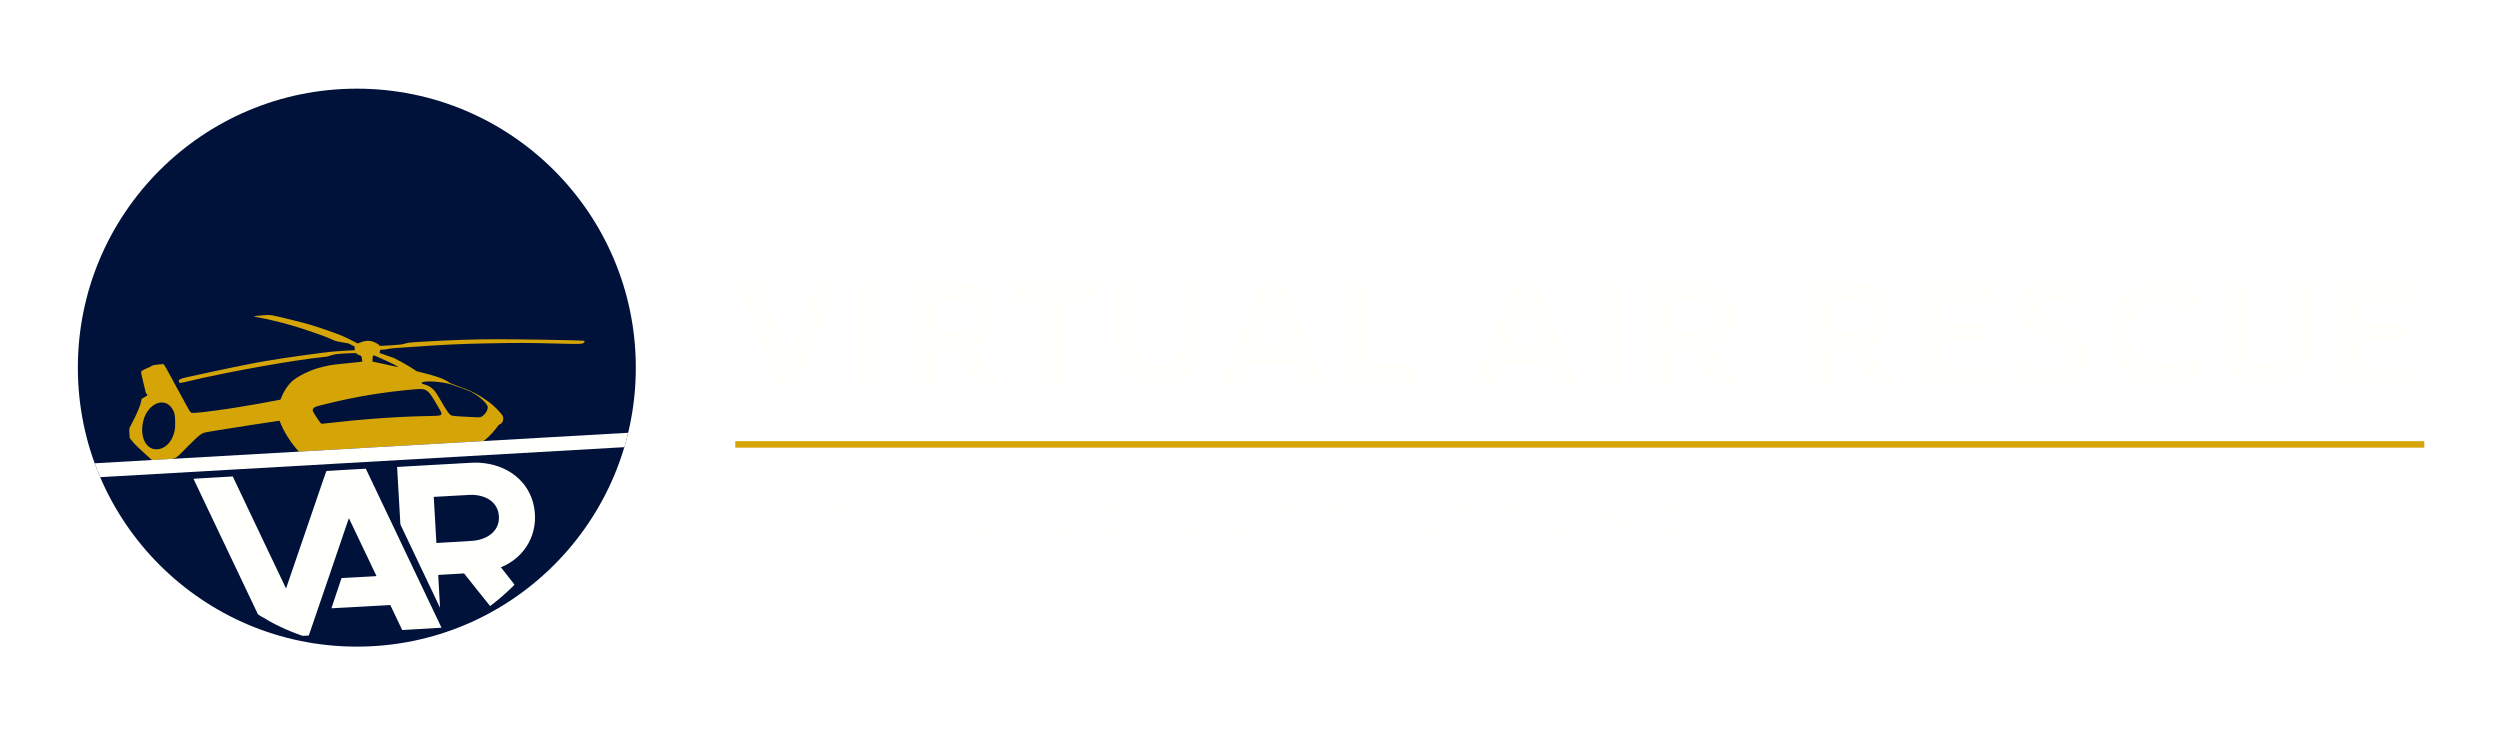
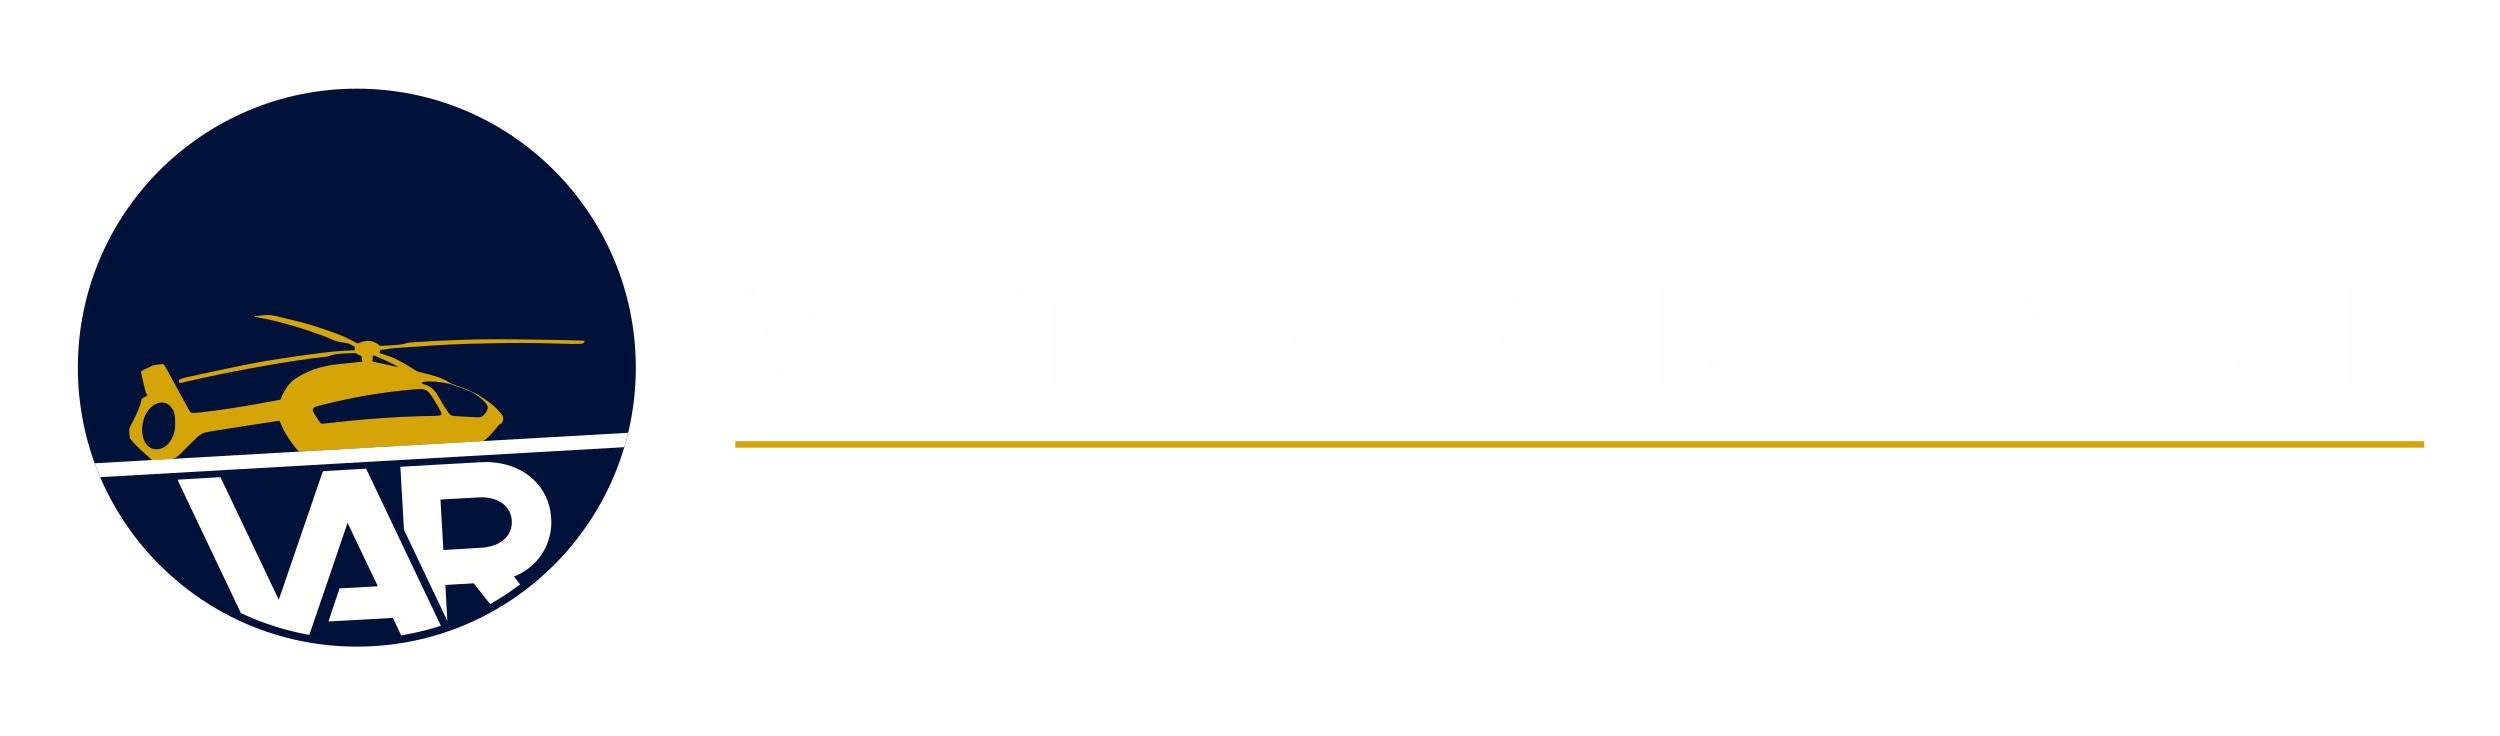
<svg xmlns="http://www.w3.org/2000/svg" viewBox="0 0 1156 340" width="1156" height="340">
  <g transform="translate(36,41.0) scale(0.5039062)">
    <defs>
      <clipPath id="n1">
        <circle cx="256" cy="256" r="256" />
      </clipPath>
    </defs>
    <g clip-path="url(#n1)">
      <circle cx="256" cy="256" r="256" fill="#00113A" />
      <g fill="#D5A507" transform="translate(47.00,207.72) scale(0.418)">
        <path d="M35.7 305.27C27.86 297.99 20 290.67 18.23 289.02C12.94 284.07 7.26 277.76 2.59 271.63C1.3 269.94 1.3 269.94 0.67 259.67C0.04 249.4 0.04 249.4 3.21 243.43C17.85 215.93 25.31 198.26 26.9 187.33C27.45 183.58 26.65 184.36 34.25 180.13C39.92 176.97 39.91 176.98 39.91 175.49C39.91 173.85 39.02 172.61 37.83 172.6C37.11 172.6 37.81 175.22 31.69 149.81C26.64 128.87 26.11 126.2 26.67 124.15C27.12 122.49 32.62 119.37 41.13 115.95C46.53 113.78 47.49 113.3 48.58 112.26C50.67 110.26 58.97 108.69 71.24 107.99C77.19 107.64 74.98 104.81 89.29 131.15C96.15 143.79 105.73 161.29 110.57 170.04C115.41 178.79 120.75 188.62 122.44 191.88C129.48 205.52 134.23 213.21 136.29 214.34C139.72 216.22 170.18 212.83 229.23 204.01C250.02 200.91 306.75 190.88 330.23 186.17C332.66 185.68 332.66 185.68 333.54 183.12C338.5 168.63 350.1 151.3 360.17 143.32C372.8 133.3 397.13 121.34 414.41 116.63C435.84 110.79 444.66 109.17 464.81 107.34C479.81 105.98 511.76 102.62 512.05 102.38C512.08 102.36 511.65 99.49 511.1 96.01C510.1 89.68 510.1 89.68 506.87 88.58C502.65 87.13 501 86.26 499.45 84.67C498.18 83.37 498.18 83.37 487.88 83.75C459.05 84.82 451.08 85.73 441.9 89.01C435.4 91.33 435.45 91.31 428.8 91.97C362.81 98.45 214.12 125.11 126.21 146.21C111.13 149.83 109.91 149.82 109.35 146.09C108.62 141.18 110.96 140.04 130.7 135.68C199.78 120.43 262.82 107.4 294.63 101.81C336.98 94.36 431.41 81.22 452.54 79.84C455.13 79.67 462.05 79.18 467.91 78.75C473.77 78.33 480.74 77.91 483.41 77.82C496.02 77.41 495.76 77.44 495.55 76.49C495.44 76.03 495.28 74.08 495.18 72.17C495.01 68.69 495.01 68.69 493.75 68.38C493.06 68.2 491.24 67.34 489.71 66.47C482.4 62.32 482.87 62.48 475.05 61.23C461.69 59.09 454.17 57.41 449.82 55.59C448.42 55 444.91 53.47 442.02 52.19C431.61 47.57 418.28 42.66 392.8 34.08C364.87 24.67 339.59 17.5 311.76 11.09C299.95 8.37 299.99 8.38 290.21 6.6C279.38 4.63 274.04 3.36 274.55 2.87C275.14 2.3 289.73 0.65 297.88 0.23C311.16 -0.46 311.55 -0.4 341.15 6.74C389.7 18.46 402.15 22.04 437.97 34.58C462.99 43.33 472.02 47.05 486.52 54.55C489.7 56.2 494.13 58.47 496.36 59.59C498.58 60.72 500.74 61.86 501.14 62.13C501.87 62.62 501.89 62.62 504.82 61.38C519.4 55.23 529.43 55.03 540.79 60.69C546.35 63.46 548.17 64.78 548.98 66.6C549.58 67.97 555.31 67.94 575.92 66.45C598.39 64.83 598.39 64.83 607.34 62.29C614.29 60.32 614.14 60.33 639.56 58.79C703.41 54.93 756.26 53.13 806.36 53.13C858.12 53.13 977.54 55.09 996.82 56.26C1000.43 56.48 1001.17 58.14 998.71 60.49C995.29 63.76 991.43 63.94 948.73 62.85C873.08 60.91 856.08 60.83 788.97 62.17C722.22 63.5 694.67 64.8 620.01 70.11C613.86 70.55 607 70.98 604.77 71.07C591.89 71.59 573.5 73.35 567.47 74.64C561.97 75.82 561.32 75.9 556.36 76.04C551.11 76.19 551.11 76.19 550.94 78.75C550.84 80.16 550.57 81.77 550.34 82.33C550.01 83.11 549.99 83.38 550.24 83.47C550.42 83.53 553.42 84.55 556.9 85.72C560.39 86.9 566.25 88.96 569.93 90.32C573.61 91.67 576.74 92.77 576.89 92.77C580.14 92.77 614.7 111.79 625.81 119.69C630.93 123.34 630.93 123.34 636.87 124.75C672.02 133.12 689.95 139.38 701.29 147.24C705.18 149.93 705.18 149.93 720.24 155.31C752.95 166.98 765.35 173.35 790.99 191.66C799.5 197.73 816.67 214.97 819.64 220.42C823.42 227.36 820.75 237.21 814.42 239.63C811.9 240.59 812.26 240.2 804.25 250.61C795.46 262.02 780.6 276.24 776.87 276.82C775.66 277 373.53 299.94 373.25 299.84C371.87 299.33 359.32 284.34 355.46 278.59C344.66 262.51 338.75 252.16 334.39 241.69C332.21 236.45 330.36 232.1 330.28 232.02C329.97 231.71 213.68 249.73 187.97 254.08C164.08 258.12 163.13 258.35 158.5 261.43C151.54 266.06 146.73 270.44 129.11 288.18C98.73 318.77 105.03 315.29 77.25 316.85C63.91 317.61 52.31 318.29 51.48 318.37C49.96 318.52 49.96 318.52 35.7 305.27ZM65.16 294.35C83.73 291.12 97.51 273.39 100.91 248.38C101.38 244.97 101.37 230.17 100.9 226C99.56 213.99 98.8 211.61 94.02 204.55C76.64 178.83 40.43 194.92 31.18 232.47C22.2 268.91 38.7 298.96 65.16 294.35ZM426.51 238.42C508.82 228.76 585.47 223.14 652.64 221.81C692.24 221.03 690.56 222.48 677.71 200.11C656.08 162.43 653.86 160.82 626.75 163.14C557.73 169.02 495.94 179.34 427.86 196.36C408.78 201.13 406.7 201.91 404.56 205.13C401.84 209.25 402.31 210.47 412.79 226.27C421.54 239.45 421.09 239.05 426.51 238.42ZM771.34 224.12C780.47 221.3 789.76 206.88 786.96 199.86C783.31 190.7 764.16 174.62 748.38 167.48C741.64 164.43 718.63 155.97 707.64 152.51C687.74 146.23 651.12 143.59 643.34 147.88C640.63 149.37 642.43 150.74 649.96 152.91C662.3 156.47 670.56 163.87 679.03 178.98C687.23 193.6 699.29 212.89 702.16 215.99C707.1 221.32 707.66 221.47 727.59 222.62C764.71 224.76 768.81 224.9 771.34 224.12ZM591.15 114.24C591.15 114.08 588 112.11 584.82 110.28C578.3 106.55 556.35 96.34 545.07 91.8C543.08 91 540.82 89.97 540.03 89.52C537.82 88.26 535.19 88.74 534.96 90.44C534.72 92.22 534.14 101.92 534.27 102.04C534.33 102.09 541.55 103.67 550.3 105.55C559.05 107.43 571.61 110.17 578.21 111.63C589.8 114.19 591.15 114.47 591.15 114.24Z" fill-rule="evenodd" />
      </g>
      <g transform="translate(256,330) rotate(-3.275)">
        <rect x="-614.4" y="0" width="1228.8" height="13" fill="#FFFFFC" />
      </g>
      <g transform="rotate(-3.275 256 256)">
-         <g fill="#FFFFFC" transform="translate(100.52,349.00) scale(0.31097)">
-           <path d="M289.74 479.69C249.1 462.82 211.02 441.92 174.82 416.64C167.25 411.34 167.25 411.34 166.37 409.23C162.93 400.93 0.18 1.51 0.07 1.11C-0.06 0.62 2.84 0.59 58.01 0.59L116.09 0.59L185.06 170.03C222.99 263.22 254.1 339.51 254.19 339.56C254.28 339.61 285.4 263.37 323.34 170.12C384.28 20.39 392.41 0.59 392.96 0.59C393.29 0.59 393.7 0.46 393.87 0.29C394.06 0.1 413.57 0.02 451.79 0.07L509.42 0.15L544.76 86.85C564.2 134.53 608.31 242.75 642.78 327.34C677.26 411.92 705.52 481.23 705.59 481.35C705.67 481.47 679.54 481.57 647.54 481.57L589.35 481.57L573.97 443.75L558.58 405.93L471.57 405.85C423.71 405.81 384.55 405.68 384.54 405.56C384.54 405.44 392.39 385.74 402 361.78L419.45 318.23L471.2 318.41C515.7 318.56 522.93 318.53 522.79 318.17C522.7 317.94 506.67 278.74 487.17 231.05C467.67 183.37 451.59 144.02 451.43 143.62C451.18 142.97 450.83 143.66 448.49 149.51C443.95 160.87 401.02 266.69 388.38 297.7C381.77 313.92 368.25 347.1 358.35 371.42C348.45 395.75 334.26 430.59 326.81 448.84L313.26 482.01L304.45 482.08C295.64 482.14 295.64 482.14 289.74 479.69ZM816.71 375.56L781.33 325.28L743.07 325.27L704.81 325.27L704.73 373.84L704.66 422.41L653.27 296.34L601.89 170.27L601.89 85.28L601.89 0.29L714.76 0.3C833.83 0.3 832.21 0.29 844 1.6C928.95 11.07 989.75 66.44 998.79 142.58C1007.87 219.03 965.21 287.28 892.44 312.78C891.58 313.08 890.89 313.43 890.89 313.56C890.89 313.69 899.25 325.68 909.48 340.21C925.33 362.72 928.01 366.68 927.69 367.07C925.15 370.14 900.18 391.1 887.5 400.82C876.27 409.42 854.38 424.97 852.46 425.7C852.24 425.79 838.37 406.35 816.71 375.56ZM814.95 230.6C864.01 227.69 894.92 200 893.44 160.28C892.13 125.15 865.53 100.73 822.91 95.56C816.39 94.77 809.35 94.67 758.26 94.67L704.81 94.66L704.81 162.78L704.81 230.91L757.37 230.9C789.22 230.9 811.91 230.78 814.95 230.6Z" fill-rule="evenodd" />
+         <defs>
+           <clipPath id="wc1">
+             <circle cx="256" cy="256" r="249.00" />
+           </clipPath>
+         </defs>
+         <g clip-path="url(#wc1)">
+           <g fill="#FFFFFC" transform="translate(85.82,349.00) scale(0.34037)">
+             <path d="M289.74 479.69C249.1 462.82 211.02 441.92 174.82 416.64C167.25 411.34 167.25 411.34 166.37 409.23C162.93 400.93 0.18 1.51 0.07 1.11C-0.06 0.62 2.84 0.59 58.01 0.59L116.09 0.59L185.06 170.03C222.99 263.22 254.1 339.51 254.19 339.56C254.28 339.61 285.4 263.37 323.34 170.12C384.28 20.39 392.41 0.59 392.96 0.59C393.29 0.59 393.7 0.46 393.87 0.29C394.06 0.1 413.57 0.02 451.79 0.07L509.42 0.15L544.76 86.85C564.2 134.53 608.31 242.75 642.78 327.34C677.26 411.92 705.52 481.23 705.59 481.35C705.67 481.47 679.54 481.57 647.54 481.57L589.35 481.57L573.97 443.75L558.58 405.93L471.57 405.85C423.71 405.81 384.55 405.68 384.54 405.56C384.54 405.44 392.39 385.74 402 361.78L419.45 318.23L471.2 318.41C515.7 318.56 522.93 318.53 522.79 318.17C522.7 317.94 506.67 278.74 487.17 231.05C467.67 183.37 451.59 144.02 451.43 143.62C451.18 142.97 450.83 143.66 448.49 149.51C443.95 160.87 401.02 266.69 388.38 297.7C381.77 313.92 368.25 347.1 358.35 371.42C348.45 395.75 334.26 430.59 326.81 448.84L313.26 482.01L304.45 482.08C295.64 482.14 295.64 482.14 289.74 479.69ZM816.71 375.56L781.33 325.28L743.07 325.27L704.81 325.27L704.73 373.84L704.66 422.41L653.27 296.34L601.89 170.27L601.89 85.28L601.89 0.29L714.76 0.3C833.83 0.3 832.21 0.29 844 1.6C928.95 11.07 989.75 66.44 998.79 142.58C1007.87 219.03 965.21 287.28 892.44 312.78C891.58 313.08 890.89 313.43 890.89 313.56C890.89 313.69 899.25 325.68 909.48 340.21C925.33 362.72 928.01 366.68 927.69 367.07C925.15 370.14 900.18 391.1 887.5 400.82C876.27 409.42 854.38 424.97 852.46 425.7C852.24 425.79 838.37 406.35 816.71 375.56ZM814.95 230.6C864.01 227.69 894.92 200 893.44 160.28C892.13 125.15 865.53 100.73 822.91 95.56C816.39 94.77 809.35 94.67 758.26 94.67L704.81 94.66L704.81 162.78L704.81 230.91L757.37 230.9C789.22 230.9 811.91 230.78 814.95 230.6Z" fill-rule="evenodd" />
+           </g>
        </g>
      </g>
    </g>
  </g>
  <g fill="#FFFFFC" transform="translate(340,178.0)">
    <path transform="translate(0.00,0) scale(0.068,-0.068)" d="M279.0 0.0 0.0 700.0H172.0L359.0 197.0L546.0 700.0H710.0L431.0 0.0Z" />
    <path transform="translate(51.34,0) scale(0.068,-0.068)" d="M85.0 0.0V700.0H242.0V0.0Z" />
    <path transform="translate(76.64,0) scale(0.068,-0.068)" d="M374.0 571.0H233.0V359.0H374.0Q429.0 359.0 461.0 388.5Q493.0 418.0 493.0 465.0Q493.0 512.0 461.0 541.5Q429.0 571.0 374.0 571.0ZM80.0 0.0V700.0H393.0Q505.0 700.0 575.0 637.0Q645.0 574.0 645.0 473.0Q645.0 399.0 605.5 343.0Q566.0 287.0 498.0 262.0L675.0 0.0H498.0L341.0 241.0H233.0V0.0Z" />
    <path transform="translate(127.30,0) scale(0.068,-0.068)" d="M575.0 567.0H371.0V0.0H219.0V567.0H15.0V700.0H575.0Z" />
    <path transform="translate(170.48,0) scale(0.068,-0.068)" d="M520.0 700.0H670.0V290.0Q670.0 156.0 586.0 73.0Q502.0 -10.0 368.0 -10.0Q233.0 -10.0 151.5 70.5Q70.0 151.0 70.0 285.0V700.0H225.0V290.0Q225.0 218.0 266.0 174.0Q307.0 130.0 373.0 130.0Q439.0 130.0 479.5 174.0Q520.0 218.0 520.0 290.0Z" />
    <path transform="translate(223.86,0) scale(0.068,-0.068)" d="M356.0 525.0 258.0 268.0H453.0ZM436.0 700.0 720.0 0.0H552.0L496.0 147.0H216.0L160.0 0.0H0.0L284.0 700.0Z" />
    <path transform="translate(275.88,0) scale(0.068,-0.068)" d="M575.0 0.0H80.0V700.0H233.0V136.0H575.0Z" />
    <path transform="translate(340.95,0) scale(0.068,-0.068)" d="M356.0 525.0 258.0 268.0H453.0ZM436.0 700.0 720.0 0.0H552.0L496.0 147.0H216.0L160.0 0.0H0.0L284.0 700.0Z" />
    <path transform="translate(392.97,0) scale(0.068,-0.068)" d="M85.0 0.0V700.0H242.0V0.0Z" />
    <path transform="translate(418.27,0) scale(0.068,-0.068)" d="M374.0 571.0H233.0V359.0H374.0Q429.0 359.0 461.0 388.5Q493.0 418.0 493.0 465.0Q493.0 512.0 461.0 541.5Q429.0 571.0 374.0 571.0ZM80.0 0.0V700.0H393.0Q505.0 700.0 575.0 637.0Q645.0 574.0 645.0 473.0Q645.0 399.0 605.5 343.0Q566.0 287.0 498.0 262.0L675.0 0.0H498.0L341.0 241.0H233.0V0.0Z" />
    <path transform="translate(490.82,0) scale(0.068,-0.068)" d="M374.0 571.0H233.0V359.0H374.0Q429.0 359.0 461.0 388.5Q493.0 418.0 493.0 465.0Q493.0 512.0 461.0 541.5Q429.0 571.0 374.0 571.0ZM80.0 0.0V700.0H393.0Q505.0 700.0 575.0 637.0Q645.0 574.0 645.0 473.0Q645.0 399.0 605.5 343.0Q566.0 287.0 498.0 262.0L675.0 0.0H498.0L341.0 241.0H233.0V0.0Z" />
    <path transform="translate(541.48,0) scale(0.068,-0.068)" d="M605.0 0.0H80.0V700.0H595.0V567.0H233.0V422.0H545.0V298.0H233.0V132.0H605.0Z" />
    <path transform="translate(588.74,0) scale(0.068,-0.068)" d="M340.0 419.0Q540.0 341.0 540.0 200.0Q540.0 110.0 470.0 50.0Q400.0 -10.0 287.0 -10.0Q238.0 -10.0 192.5 1.0Q147.0 12.0 117.0 27.0Q87.0 42.0 64.0 57.5Q41.0 73.0 30.0 84.0L20.0 95.0L110.0 192.0Q113.0 189.0 119.0 183.5Q125.0 178.0 144.0 164.5Q163.0 151.0 183.5 141.0Q204.0 131.0 234.5 122.5Q265.0 114.0 295.0 114.0Q334.0 114.0 359.0 133.5Q384.0 153.0 384.0 183.0Q384.0 218.0 350.0 245.5Q316.0 273.0 225.0 310.0Q58.0 375.0 58.0 511.0Q58.0 598.0 125.0 654.0Q192.0 710.0 301.0 710.0Q344.0 710.0 384.0 700.5Q424.0 691.0 450.5 678.0Q477.0 665.0 498.0 652.0Q519.0 639.0 528.0 630.0L538.0 620.0L448.0 523.0Q441.0 530.0 429.0 540.5Q417.0 551.0 379.5 568.5Q342.0 586.0 303.0 586.0Q261.0 586.0 237.5 567.0Q214.0 548.0 214.0 523.0Q214.0 492.0 240.5 469.5Q267.0 447.0 340.0 419.0Z" />
    <path transform="translate(631.58,0) scale(0.068,-0.068)" d="M415.0 710.0Q467.0 710.0 513.5 698.5Q560.0 687.0 590.0 670.5Q620.0 654.0 642.0 637.0Q664.0 620.0 674.0 608.0L684.0 597.0L572.0 499.0Q570.0 502.0 566.0 506.5Q562.0 511.0 547.0 523.0Q532.0 535.0 515.5 544.5Q499.0 554.0 471.0 561.5Q443.0 569.0 413.0 569.0Q320.0 569.0 259.0 506.0Q198.0 443.0 198.0 350.0Q198.0 256.0 259.0 193.0Q320.0 130.0 413.0 130.0Q445.0 130.0 474.0 138.5Q503.0 147.0 522.0 158.5Q541.0 170.0 555.0 182.0Q569.0 194.0 576.0 202.0L582.0 211.0L690.0 115.0Q686.0 110.0 679.0 101.5Q672.0 93.0 647.0 71.5Q622.0 50.0 592.0 33.5Q562.0 17.0 513.0 3.5Q464.0 -10.0 410.0 -10.0Q254.0 -10.0 149.5 92.5Q45.0 195.0 45.0 347.0Q45.0 499.0 152.0 604.5Q259.0 710.0 415.0 710.0Z" />
    <path transform="translate(683.26,0) scale(0.068,-0.068)" d="M520.0 700.0H670.0V290.0Q670.0 156.0 586.0 73.0Q502.0 -10.0 368.0 -10.0Q233.0 -10.0 151.5 70.5Q70.0 151.0 70.0 285.0V700.0H225.0V290.0Q225.0 218.0 266.0 174.0Q307.0 130.0 373.0 130.0Q439.0 130.0 479.5 174.0Q520.0 218.0 520.0 290.0Z" />
    <path transform="translate(736.64,0) scale(0.068,-0.068)" d="M605.0 0.0H80.0V700.0H595.0V567.0H233.0V422.0H545.0V298.0H233.0V132.0H605.0Z" />
  </g>
  <rect x="340" y="204.0" width="781" height="3" fill="#D5A507" />
  <g fill="#FFFFFC" opacity=".7" transform="translate(340,248.0)">
    <path transform="translate(0.00,0) scale(0.022,-0.022)" d="M279.0 0.0 0.0 700.0H172.0L359.0 197.0L546.0 700.0H710.0L431.0 0.0Z" />
    <path transform="translate(23.10,0) scale(0.022,-0.022)" d="M85.0 0.0V700.0H242.0V0.0Z" />
    <path transform="translate(37.77,0) scale(0.022,-0.022)" d="M374.0 571.0H233.0V359.0H374.0Q429.0 359.0 461.0 388.5Q493.0 418.0 493.0 465.0Q493.0 512.0 461.0 541.5Q429.0 571.0 374.0 571.0ZM80.0 0.0V700.0H393.0Q505.0 700.0 575.0 637.0Q645.0 574.0 645.0 473.0Q645.0 399.0 605.5 343.0Q566.0 287.0 498.0 262.0L675.0 0.0H498.0L341.0 241.0H233.0V0.0Z" />
    <path transform="translate(60.65,0) scale(0.022,-0.022)" d="M575.0 567.0H371.0V0.0H219.0V567.0H15.0V700.0H575.0Z" />
    <path transform="translate(81.11,0) scale(0.022,-0.022)" d="M520.0 700.0H670.0V290.0Q670.0 156.0 586.0 73.0Q502.0 -10.0 368.0 -10.0Q233.0 -10.0 151.5 70.5Q70.0 151.0 70.0 285.0V700.0H225.0V290.0Q225.0 218.0 266.0 174.0Q307.0 130.0 373.0 130.0Q439.0 130.0 479.5 174.0Q520.0 218.0 520.0 290.0Z" />
    <path transform="translate(104.87,0) scale(0.022,-0.022)" d="M605.0 0.0H80.0V700.0H595.0V567.0H233.0V422.0H545.0V298.0H233.0V132.0H605.0Z" />
    <path transform="translate(126.65,0) scale(0.022,-0.022)" d="M575.0 0.0H80.0V700.0H233.0V136.0H575.0Z" />
    <path transform="translate(147.11,0) scale(0.022,-0.022)" d="M575.0 0.0H80.0V700.0H233.0V136.0H575.0Z" />
    <path transform="translate(167.57,0) scale(0.022,-0.022)" d="M605.0 0.0H80.0V700.0H595.0V567.0H233.0V422.0H545.0V298.0H233.0V132.0H605.0Z" />
    <path transform="translate(202.93,0) scale(0.022,-0.022)" d="M575.0 0.0H80.0V700.0H233.0V136.0H575.0Z" />
    <path transform="translate(223.39,0) scale(0.022,-0.022)" d="M520.0 700.0H670.0V290.0Q670.0 156.0 586.0 73.0Q502.0 -10.0 368.0 -10.0Q233.0 -10.0 151.5 70.5Q70.0 151.0 70.0 285.0V700.0H225.0V290.0Q225.0 218.0 266.0 174.0Q307.0 130.0 373.0 130.0Q439.0 130.0 479.5 174.0Q520.0 218.0 520.0 290.0Z" />
    <path transform="translate(247.15,0) scale(0.022,-0.022)" d="M535.0 262.0H233.0V0.0H80.0V700.0H585.0V567.0H233.0V391.0H535.0Z" />
    <path transform="translate(268.05,0) scale(0.022,-0.022)" d="M575.0 567.0H371.0V0.0H219.0V567.0H15.0V700.0H575.0Z" />
    <path transform="translate(288.51,0) scale(0.022,-0.022)" d="M374.0 571.0H233.0V359.0H374.0Q429.0 359.0 461.0 388.5Q493.0 418.0 493.0 465.0Q493.0 512.0 461.0 541.5Q429.0 571.0 374.0 571.0ZM80.0 0.0V700.0H393.0Q505.0 700.0 575.0 637.0Q645.0 574.0 645.0 473.0Q645.0 399.0 605.5 343.0Q566.0 287.0 498.0 262.0L675.0 0.0H498.0L341.0 241.0H233.0V0.0Z" />
    <path transform="translate(311.39,0) scale(0.022,-0.022)" d="M605.0 0.0H80.0V700.0H595.0V567.0H233.0V422.0H545.0V298.0H233.0V132.0H605.0Z" />
    <path transform="translate(333.17,0) scale(0.022,-0.022)" d="M575.0 567.0H371.0V0.0H219.0V567.0H15.0V700.0H575.0Z" />
    <path transform="translate(353.63,0) scale(0.022,-0.022)" d="M575.0 567.0H371.0V0.0H219.0V567.0H15.0V700.0H575.0Z" />
    <path transform="translate(374.09,0) scale(0.022,-0.022)" d="M520.0 700.0H670.0V290.0Q670.0 156.0 586.0 73.0Q502.0 -10.0 368.0 -10.0Q233.0 -10.0 151.5 70.5Q70.0 151.0 70.0 285.0V700.0H225.0V290.0Q225.0 218.0 266.0 174.0Q307.0 130.0 373.0 130.0Q439.0 130.0 479.5 174.0Q520.0 218.0 520.0 290.0Z" />
    <path transform="translate(397.85,0) scale(0.022,-0.022)" d="M561.0 0.0 229.0 472.0V0.0H80.0V700.0H238.0L561.0 240.0V700.0H710.0V0.0Z" />
    <path transform="translate(422.71,0) scale(0.022,-0.022)" d="M405.0 380.0H753.0Q755.0 361.0 755.0 341.0Q754.0 192.0 657.5 91.0Q561.0 -10.0 410.0 -10.0Q254.0 -10.0 149.5 93.0Q45.0 196.0 45.0 348.0Q45.0 500.0 152.0 605.0Q259.0 710.0 415.0 710.0Q467.0 710.0 513.5 699.0Q560.0 688.0 589.5 672.0Q619.0 656.0 641.5 640.0Q664.0 624.0 674.0 613.0L683.0 602.0L577.0 494.0Q575.0 497.0 570.5 502.0Q566.0 507.0 550.5 520.5Q535.0 534.0 517.5 544.0Q500.0 554.0 471.5 562.0Q443.0 570.0 412.0 570.0Q319.0 570.0 258.0 507.0Q197.0 444.0 197.0 349.0Q197.0 254.0 258.0 190.5Q319.0 127.0 412.0 127.0Q485.0 127.0 535.0 165.5Q585.0 204.0 598.0 270.0H405.0Z" />
  </g>
</svg>
